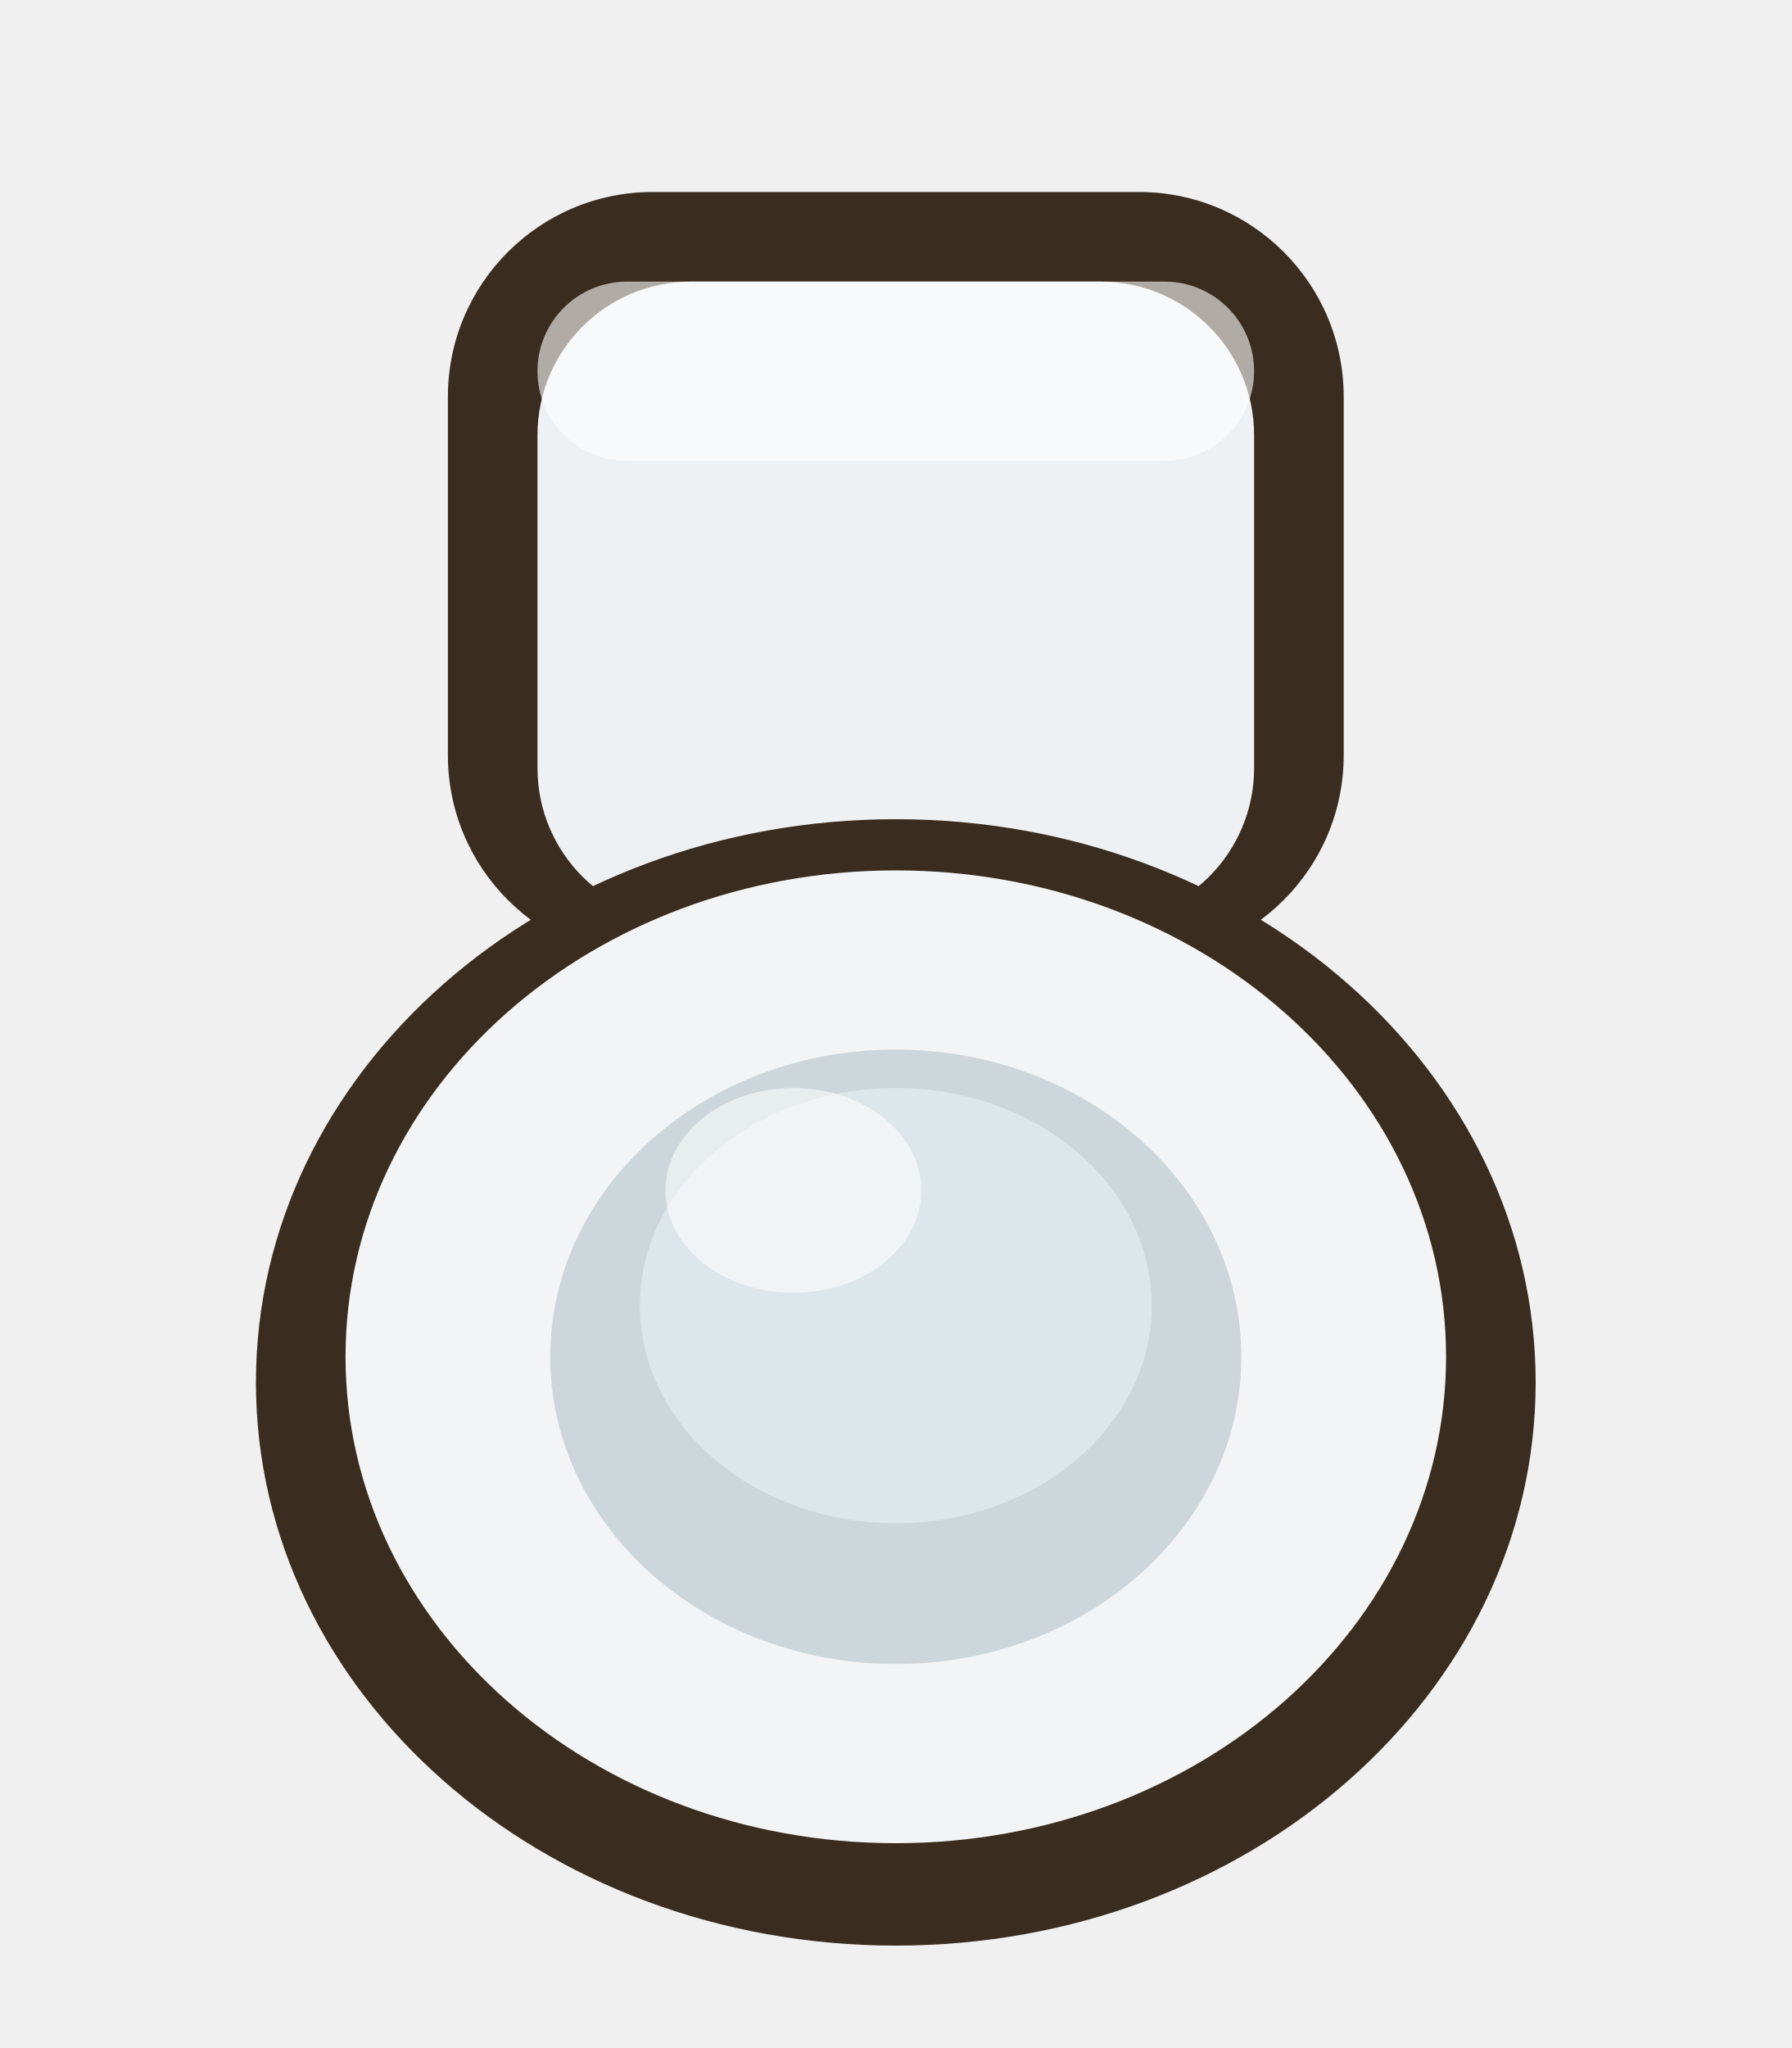
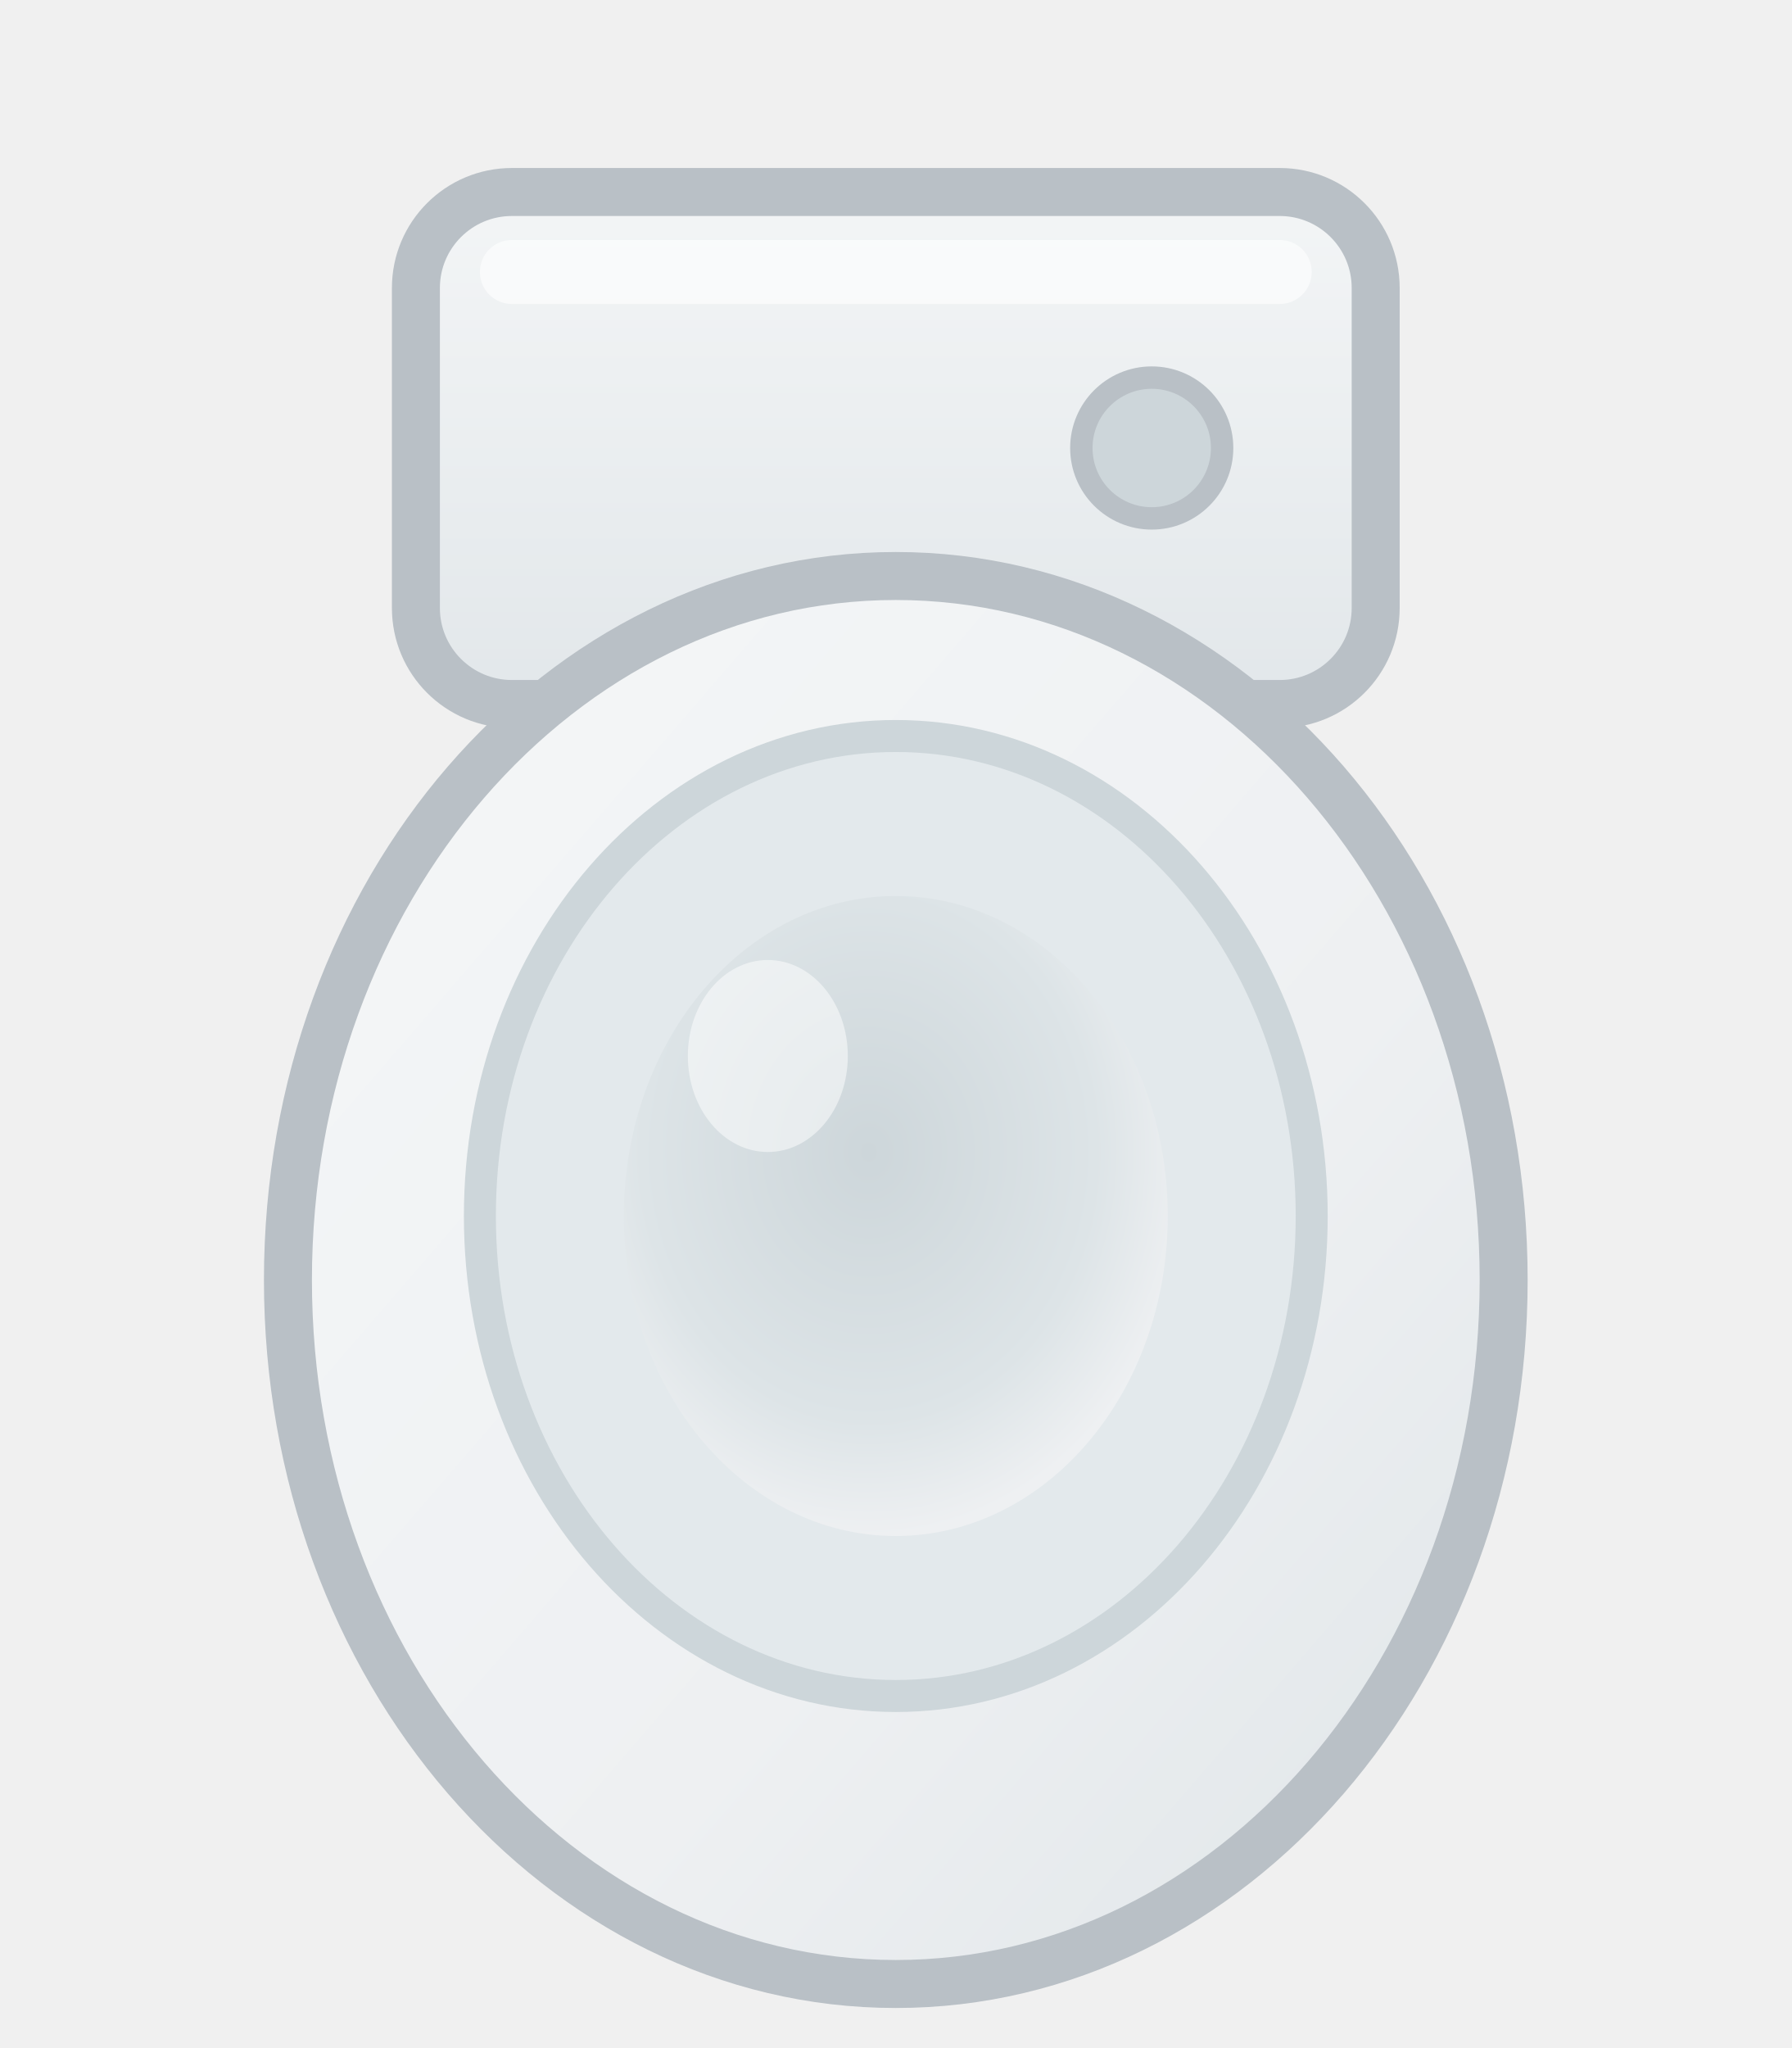
- <svg xmlns="http://www.w3.org/2000/svg" width="14" height="16" viewBox="0 0 14 16">
-   <rect x="3.5" y="1.5" width="7" height="6" rx="1.6" fill="#3a2c1e" />
-   <rect x="4.2" y="2.2" width="5.6" height="5" rx="1.2" fill="#eef1f3" />
-   <rect x="4.2" y="2.2" width="5.6" height="1.4" rx="0.7" fill="#ffffff" opacity="0.6" />
-   <ellipse cx="7" cy="10.8" rx="5" ry="4.4" fill="#3a2c1e" />
-   <ellipse cx="7" cy="10.6" rx="4.3" ry="3.8" fill="#f2f4f5" />
-   <ellipse cx="7" cy="10.6" rx="2.7" ry="2.4" fill="#cdd6da" />
-   <ellipse cx="7" cy="10.2" rx="2" ry="1.7" fill="#dde6ea" />
-   <ellipse cx="6.2" cy="9.3" rx="1" ry="0.8" fill="#ffffff" opacity="0.55" />
+ <svg xmlns="http://www.w3.org/2000/svg" width="56" height="64" viewBox="0 0 56 64">
+   <defs>
+     <linearGradient id="toilet_body" x1="0" y1="0" x2="1" y2="1">
+       <stop offset="0" stop-color="#f5f7f8" />
+       <stop offset="0.6" stop-color="#eef0f2" />
+       <stop offset="1" stop-color="#dfe5e8" />
+     </linearGradient>
+     <linearGradient id="toilet_tank" x1="0" y1="0" x2="0" y2="1">
+       <stop offset="0" stop-color="#f3f5f6" />
+       <stop offset="1" stop-color="#e2e7ea" />
+     </linearGradient>
+     <radialGradient id="toilet_inner" cx="0.45" cy="0.4" r="0.6">
+       <stop offset="0" stop-color="#cdd6da" />
+       <stop offset="0.7" stop-color="#dde4e7" />
+       <stop offset="1" stop-color="#eef0f2" />
+     </radialGradient>
+   </defs>
+   <rect x="13" y="6" width="30" height="16" rx="3" fill="url(#toilet_tank)" stroke="#b9c0c6" stroke-width="1.5" />
+   <rect x="15" y="7.5" width="26" height="2" rx="1" fill="#ffffff" opacity="0.6" />
+   <circle cx="36" cy="14" r="2.2" fill="#cdd6da" stroke="#b9c0c6" stroke-width="0.7" />
+   <ellipse cx="28" cy="40" rx="19" ry="22" fill="url(#toilet_body)" stroke="#b9c0c6" stroke-width="1.5" />
+   <ellipse cx="28" cy="38" rx="13" ry="15" fill="#e3e9ec" stroke="#cdd6da" stroke-width="1" />
+   <ellipse cx="28" cy="38" rx="8.5" ry="10" fill="url(#toilet_inner)" />
+   <ellipse cx="24" cy="33" rx="2.5" ry="3" fill="#ffffff" opacity="0.5" />
</svg>
